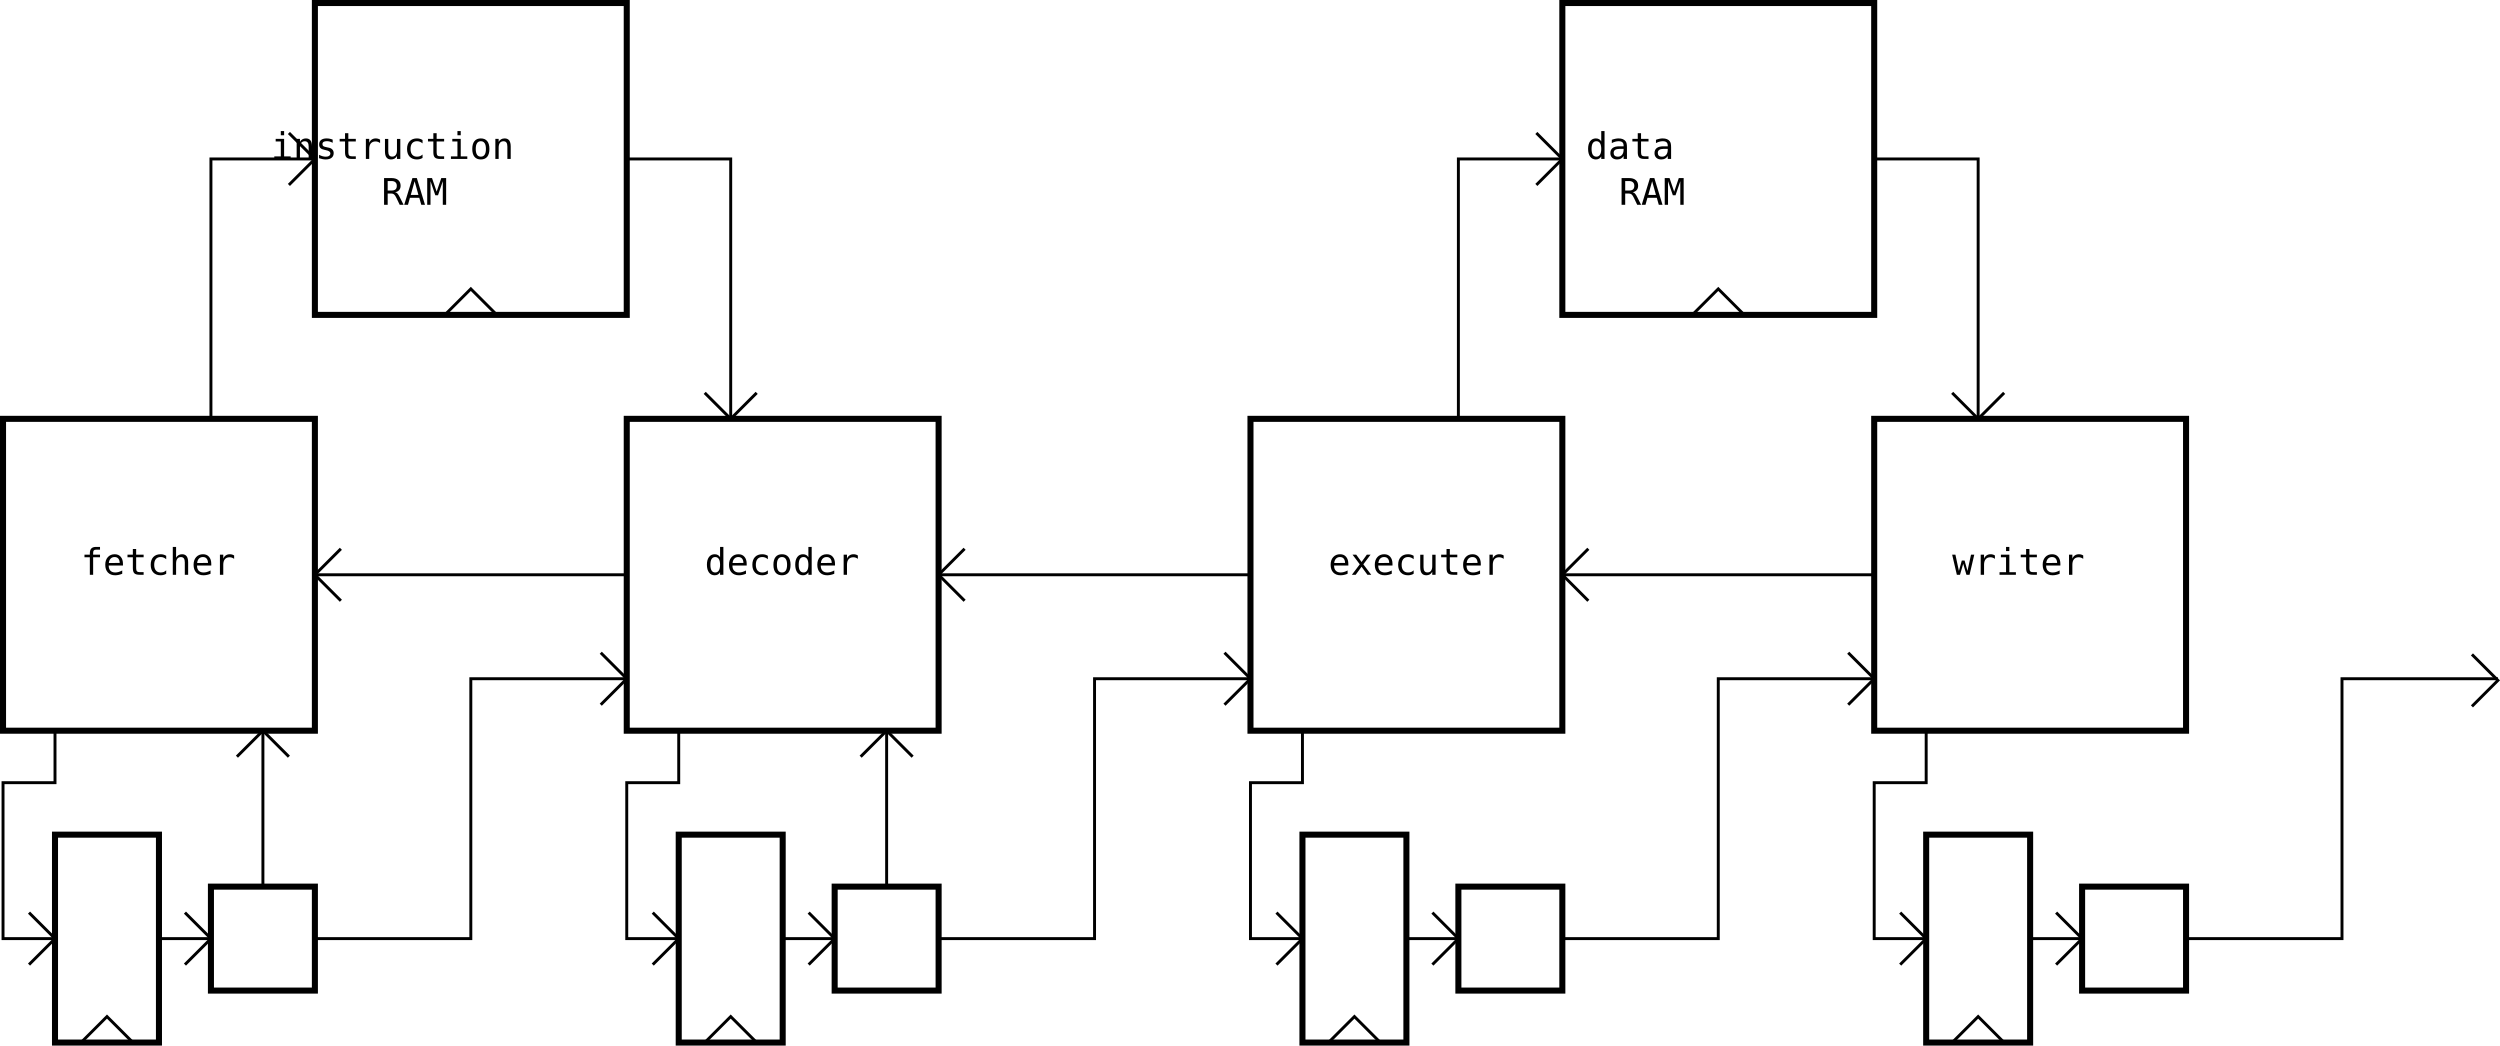
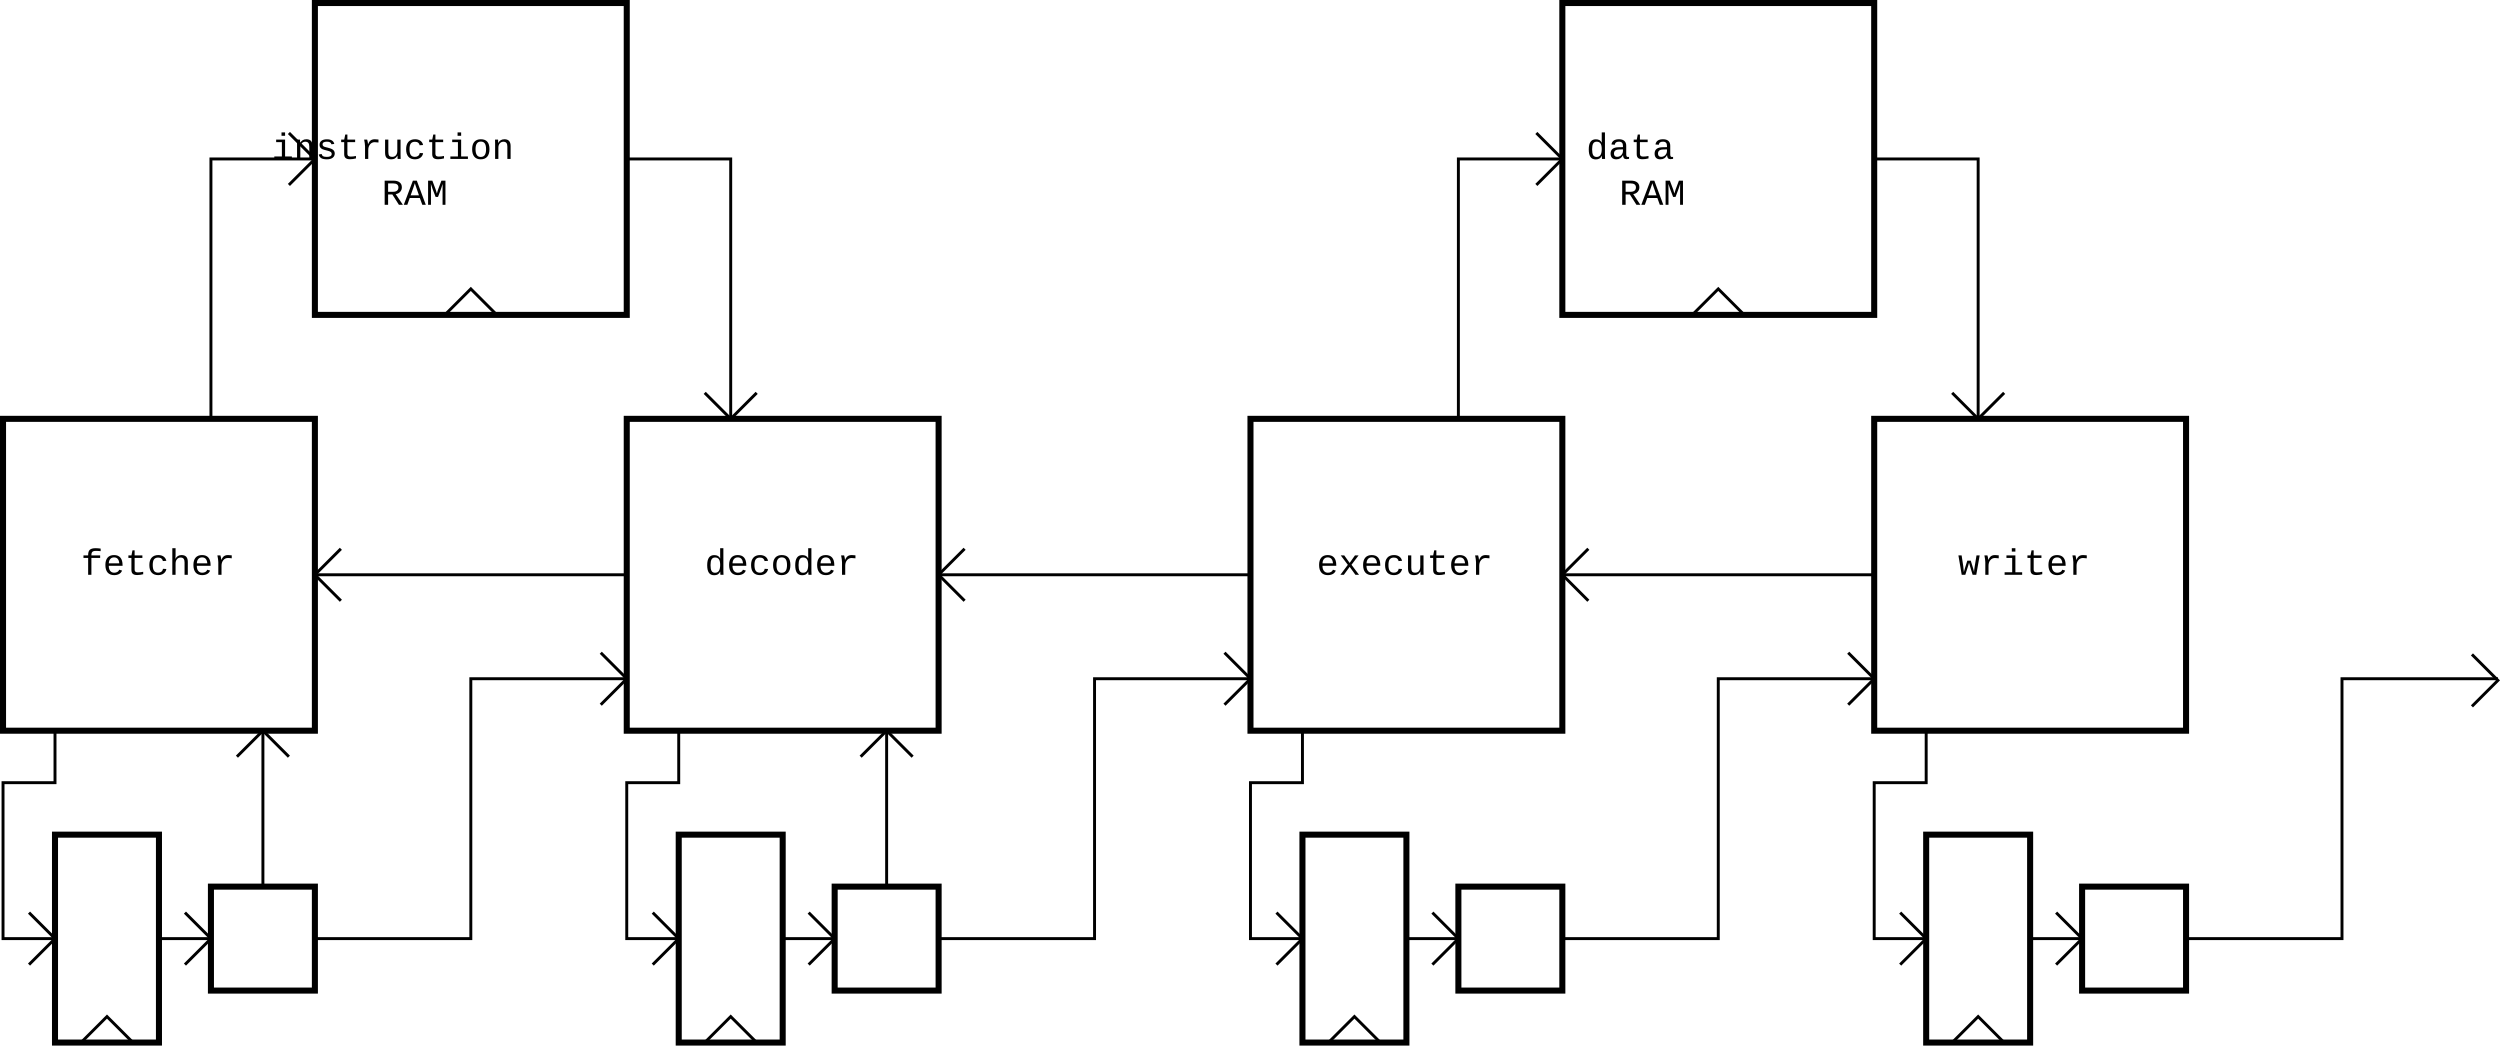
<svg xmlns="http://www.w3.org/2000/svg" width="240.491mm" height="100.582mm" viewBox="0 0 852.132 356.393" id="svg2" version="1.1">
  <defs id="defs4" />
  <g id="layer1" transform="translate(-34.40197,-413.5358)">
    <rect id="rect3363" width="106.299" height="106.299" x="35.433" y="556.299" style="fill:none;stroke:#000000;stroke-width:2.062;stroke-miterlimit:4;stroke-dasharray:none;stroke-opacity:1" />
    <rect style="fill:none;stroke:#000000;stroke-width:2.062;stroke-miterlimit:4;stroke-dasharray:none;stroke-opacity:1" id="rect4165" width="106.299" height="106.299" x="141.732" y="414.567" />
    <rect style="fill:none;stroke:#000000;stroke-width:2.062;stroke-miterlimit:4;stroke-dasharray:none;stroke-opacity:1" id="rect4167" width="106.299" height="106.299" x="248.031" y="556.299" />
    <rect style="fill:none;stroke:#000000;stroke-width:2.062;stroke-miterlimit:4;stroke-dasharray:none;stroke-opacity:1" id="rect4175" width="106.299" height="106.299" x="460.63" y="556.299" />
    <rect style="fill:none;stroke:#000000;stroke-width:2.062;stroke-miterlimit:4;stroke-dasharray:none;stroke-opacity:1" id="rect4179" width="106.299" height="106.299" x="566.929" y="414.567" />
    <rect style="fill:none;stroke:#000000;stroke-width:2.062;stroke-miterlimit:4;stroke-dasharray:none;stroke-opacity:1" id="rect4189" width="106.299" height="106.299" x="673.228" y="556.299" />
    <rect style="fill:none;stroke:#000000;stroke-width:2.062;stroke-miterlimit:4;stroke-dasharray:none;stroke-opacity:1" id="rect4197" width="35.433" height="70.866" x="53.15" y="698.031" />
    <rect style="fill:none;stroke:#000000;stroke-width:2.062;stroke-miterlimit:4;stroke-dasharray:none;stroke-opacity:1" id="rect4199" width="35.433" height="70.866" x="265.748" y="698.031" />
    <rect style="fill:none;stroke:#000000;stroke-width:2.062;stroke-miterlimit:4;stroke-dasharray:none;stroke-opacity:1" id="rect4201" width="35.433" height="70.866" x="478.346" y="698.031" />
    <rect style="fill:none;stroke:#000000;stroke-width:2.062;stroke-miterlimit:4;stroke-dasharray:none;stroke-opacity:1" id="rect4203" width="35.433" height="70.866" x="690.945" y="698.031" />
    <rect style="fill:none;stroke:#000000;stroke-width:2.062;stroke-miterlimit:4;stroke-dasharray:none;stroke-opacity:1" id="rect4213" width="35.433" height="35.433" x="106.299" y="715.748" />
    <rect style="fill:none;stroke:#000000;stroke-width:2.062;stroke-miterlimit:4;stroke-dasharray:none;stroke-opacity:1" id="rect4215" width="35.433" height="35.433" x="318.898" y="715.748" />
    <rect style="fill:none;stroke:#000000;stroke-width:2.062;stroke-miterlimit:4;stroke-dasharray:none;stroke-opacity:1" id="rect4217" width="35.433" height="35.433" x="531.496" y="715.748" />
    <rect style="fill:none;stroke:#000000;stroke-width:2.062;stroke-miterlimit:4;stroke-dasharray:none;stroke-opacity:1" id="rect4219" width="35.433" height="35.433" x="744.094" y="715.748" />
    <path style="fill:none;fill-rule:evenodd;stroke:#000000;stroke-width:1px;stroke-linecap:butt;stroke-linejoin:miter;stroke-opacity:1" d="m 53.15,662.598 0,17.717 -17.717,0 0,53.15 17.717,0" id="path4221" />
    <path style="fill:none;fill-rule:evenodd;stroke:#000000;stroke-width:1px;stroke-linecap:butt;stroke-linejoin:miter;stroke-opacity:1" d="m 124.016,715.748 0,-53.15" id="path4223" />
    <path style="fill:none;fill-rule:evenodd;stroke:#000000;stroke-width:1px;stroke-linecap:butt;stroke-linejoin:miter;stroke-opacity:1" d="m 88.583,733.465 17.717,0" id="path4225" />
    <path style="fill:none;fill-rule:evenodd;stroke:#000000;stroke-width:1px;stroke-linecap:butt;stroke-linejoin:miter;stroke-opacity:1" d="m 141.732,733.465 53.15,0 0,-88.583 53.15,0" id="path4229" />
    <path style="fill:none;fill-rule:evenodd;stroke:#000000;stroke-width:1px;stroke-linecap:butt;stroke-linejoin:miter;stroke-opacity:1" d="m 354.331,733.465 53.15,0 0,-88.583 53.15,0" id="path4251" />
    <path style="fill:none;fill-rule:evenodd;stroke:#000000;stroke-width:1px;stroke-linecap:butt;stroke-linejoin:miter;stroke-opacity:1" d="m 566.929,733.465 53.15,0 0,-88.583 53.15,0" id="path4253" />
    <path style="fill:none;fill-rule:evenodd;stroke:#000000;stroke-width:1px;stroke-linecap:butt;stroke-linejoin:miter;stroke-opacity:1" d="m 301.181,733.465 17.717,0" id="path4255" />
    <path style="fill:none;fill-rule:evenodd;stroke:#000000;stroke-width:1px;stroke-linecap:butt;stroke-linejoin:miter;stroke-opacity:1" d="m 513.78,733.465 17.717,0" id="path4257" />
    <path style="fill:none;fill-rule:evenodd;stroke:#000000;stroke-width:1px;stroke-linecap:butt;stroke-linejoin:miter;stroke-opacity:1" d="m 726.378,733.465 17.717,0" id="path4259" />
    <path style="fill:none;fill-rule:evenodd;stroke:#000000;stroke-width:1px;stroke-linecap:butt;stroke-linejoin:miter;stroke-opacity:1" d="m 336.614,715.748 0,-53.15" id="path4263" />
    <path style="fill:none;fill-rule:evenodd;stroke:#000000;stroke-width:1px;stroke-linecap:butt;stroke-linejoin:miter;stroke-opacity:1" d="m 265.748,662.598 0,17.717 -17.717,0 0,53.15 17.717,0" id="path4267" />
    <path style="fill:none;fill-rule:evenodd;stroke:#000000;stroke-width:1px;stroke-linecap:butt;stroke-linejoin:miter;stroke-opacity:1" d="m 478.346,662.598 0,17.717 -17.717,0 0,53.15 17.717,0" id="path4269" />
    <path style="fill:none;fill-rule:evenodd;stroke:#000000;stroke-width:1px;stroke-linecap:butt;stroke-linejoin:miter;stroke-opacity:1" d="m 690.945,662.598 0,17.717 -17.717,0 0,53.15 17.717,0" id="path4271" />
    <path style="fill:none;fill-rule:evenodd;stroke:#000000;stroke-width:1px;stroke-linecap:butt;stroke-linejoin:miter;stroke-opacity:1" d="m 248.031,609.449 -106.299,0" id="path4273" />
    <path style="fill:none;fill-rule:evenodd;stroke:#000000;stroke-width:1px;stroke-linecap:butt;stroke-linejoin:miter;stroke-opacity:1" d="m 460.63,609.449 -106.299,0" id="path4275" />
    <path style="fill:none;fill-rule:evenodd;stroke:#000000;stroke-width:1px;stroke-linecap:butt;stroke-linejoin:miter;stroke-opacity:1" d="m 673.228,609.449 -106.299,0" id="path4277" />
    <path style="fill:none;fill-rule:evenodd;stroke:#000000;stroke-width:1px;stroke-linecap:butt;stroke-linejoin:miter;stroke-opacity:1" d="m 44.291,724.606 8.858,8.858 -8.858,8.858" id="path4279" />
    <path style="fill:none;fill-rule:evenodd;stroke:#000000;stroke-width:1px;stroke-linecap:butt;stroke-linejoin:miter;stroke-opacity:1" d="m 97.441,724.606 8.858,8.858 -8.858,8.858" id="path4281" />
    <path style="fill:none;fill-rule:evenodd;stroke:#000000;stroke-width:1px;stroke-linecap:butt;stroke-linejoin:miter;stroke-opacity:1" d="m 115.157,671.457 8.858,-8.858 8.858,8.858" id="path4283" />
    <path style="fill:none;fill-rule:evenodd;stroke:#000000;stroke-width:1px;stroke-linecap:butt;stroke-linejoin:miter;stroke-opacity:1" d="m 132.874,458.858 8.858,8.858 -8.858,8.858" id="path4285" />
    <path style="fill:none;fill-rule:evenodd;stroke:#000000;stroke-width:1px;stroke-linecap:butt;stroke-linejoin:miter;stroke-opacity:1" d="m 239.173,636.024 8.858,8.858 -8.858,8.858" id="path4289" />
    <path style="fill:none;fill-rule:evenodd;stroke:#000000;stroke-width:1px;stroke-linecap:butt;stroke-linejoin:miter;stroke-opacity:1" d="m 256.89,724.606 8.858,8.858 -8.858,8.858" id="path4291" />
    <path style="fill:none;fill-rule:evenodd;stroke:#000000;stroke-width:1px;stroke-linecap:butt;stroke-linejoin:miter;stroke-opacity:1" d="m 310.039,724.606 8.858,8.858 -8.858,8.858" id="path4293" />
    <path style="fill:none;fill-rule:evenodd;stroke:#000000;stroke-width:1px;stroke-linecap:butt;stroke-linejoin:miter;stroke-opacity:1" d="m 327.756,671.457 8.858,-8.858 8.858,8.858" id="path4295" />
    <path style="fill:none;fill-rule:evenodd;stroke:#000000;stroke-width:1px;stroke-linecap:butt;stroke-linejoin:miter;stroke-opacity:1" d="m 451.772,636.024 8.858,8.858 -8.858,8.858" id="path4297" />
    <path style="fill:none;fill-rule:evenodd;stroke:#000000;stroke-width:1px;stroke-linecap:butt;stroke-linejoin:miter;stroke-opacity:1" d="m 469.488,724.606 8.858,8.858 -8.858,8.858" id="path4299" />
    <path style="fill:none;fill-rule:evenodd;stroke:#000000;stroke-width:1px;stroke-linecap:butt;stroke-linejoin:miter;stroke-opacity:1" d="m 522.638,724.606 8.858,8.858 -8.858,8.858" id="path4301" />
    <path style="fill:none;fill-rule:evenodd;stroke:#000000;stroke-width:1px;stroke-linecap:butt;stroke-linejoin:miter;stroke-opacity:1" d="m 664.37,636.024 8.858,8.858 -8.858,8.858" id="path4303" />
    <path style="fill:none;fill-rule:evenodd;stroke:#000000;stroke-width:1px;stroke-linecap:butt;stroke-linejoin:miter;stroke-opacity:1" d="m 682.087,724.606 8.858,8.858 -8.858,8.858" id="path4305" />
    <path style="fill:none;fill-rule:evenodd;stroke:#000000;stroke-width:1px;stroke-linecap:butt;stroke-linejoin:miter;stroke-opacity:1" d="m 735.236,724.606 8.858,8.858 -8.858,8.858" id="path4307" />
    <path style="fill:none;fill-rule:evenodd;stroke:#000000;stroke-width:1px;stroke-linecap:butt;stroke-linejoin:miter;stroke-opacity:1" d="m 876.969,636.591 8.858,8.858 -8.858,8.858" id="path4309" />
    <path style="fill:none;fill-rule:evenodd;stroke:#000000;stroke-width:1px;stroke-linecap:butt;stroke-linejoin:miter;stroke-opacity:1" d="m 558.071,458.858 8.858,8.858 -8.858,8.858" id="path4311" />
    <path style="fill:none;fill-rule:evenodd;stroke:#000000;stroke-width:1px;stroke-linecap:butt;stroke-linejoin:miter;stroke-opacity:1" d="m 611.22,520.866 8.858,-8.858 8.858,8.858" id="path4315" />
    <path style="fill:none;fill-rule:evenodd;stroke:#000000;stroke-width:1px;stroke-linecap:butt;stroke-linejoin:miter;stroke-opacity:1" d="m 186.024,520.866 8.858,-8.858 8.858,8.858" id="path4317" />
    <path style="fill:none;fill-rule:evenodd;stroke:#000000;stroke-width:1px;stroke-linecap:butt;stroke-linejoin:miter;stroke-opacity:1" d="m 62.008,768.898 8.858,-8.858 8.858,8.858" id="path4319" />
    <path style="fill:none;fill-rule:evenodd;stroke:#000000;stroke-width:1px;stroke-linecap:butt;stroke-linejoin:miter;stroke-opacity:1" d="m 274.606,768.898 8.858,-8.858 8.858,8.858" id="path4321" />
    <path style="fill:none;fill-rule:evenodd;stroke:#000000;stroke-width:1px;stroke-linecap:butt;stroke-linejoin:miter;stroke-opacity:1" d="m 487.205,768.898 8.858,-8.858 8.858,8.858" id="path4323" />
    <path style="fill:none;fill-rule:evenodd;stroke:#000000;stroke-width:1px;stroke-linecap:butt;stroke-linejoin:miter;stroke-opacity:1" d="m 699.803,768.898 8.858,-8.858 8.858,8.858" id="path4325" />
    <path style="fill:none;fill-rule:evenodd;stroke:#000000;stroke-width:1px;stroke-linecap:butt;stroke-linejoin:miter;stroke-opacity:1" d="m 141.732,609.449 8.858,-8.858 z" id="path4327" />
    <path style="fill:none;fill-rule:evenodd;stroke:#000000;stroke-width:1px;stroke-linecap:butt;stroke-linejoin:miter;stroke-opacity:1" d="m 150.591,618.307 -8.858,-8.858" id="path4329" />
    <path style="fill:none;fill-rule:evenodd;stroke:#000000;stroke-width:1px;stroke-linecap:butt;stroke-linejoin:miter;stroke-opacity:1" d="m 363.189,600.591 -8.858,8.858 8.858,8.858" id="path4331" />
    <path style="fill:none;fill-rule:evenodd;stroke:#000000;stroke-width:1px;stroke-linecap:butt;stroke-linejoin:miter;stroke-opacity:1" d="m 575.787,600.591 -8.858,8.858 8.858,8.858" id="path4333" />
    <text xml:space="preserve" style="font-style:normal;font-variant:normal;font-weight:normal;font-stretch:normal;font-size:12.5px;line-height:125%;font-family:monospace;-inkscape-font-specification:monospace;letter-spacing:0px;word-spacing:0px;fill:#000000;fill-opacity:1;stroke:none;stroke-width:1px;stroke-linecap:butt;stroke-linejoin:miter;stroke-opacity:1" x="70.866" y="609.449" id="text4335">
      <tspan id="tspan4337" x="70.866" y="609.449" />
    </text>
-     <text xml:space="preserve" style="font-style:normal;font-variant:normal;font-weight:normal;font-stretch:normal;font-size:12.5px;line-height:125%;font-family:'Andale Mono';-inkscape-font-specification:'Andale Mono';letter-spacing:0px;word-spacing:0px;fill:#000000;fill-opacity:1;stroke:none;stroke-width:1px;stroke-linecap:butt;stroke-linejoin:miter;stroke-opacity:1" x="70.866" y="600.591" id="text4339">
+     <text xml:space="preserve" style="font-style:normal;font-variant:normal;font-weight:normal;font-stretch:normal;font-size:12.5px;line-height:125%;font-family:'Courier New';-inkscape-font-specification:'Courier New';letter-spacing:0px;word-spacing:0px;fill:#000000;fill-opacity:1;stroke:none;stroke-width:1px;stroke-linecap:butt;stroke-linejoin:miter;stroke-opacity:1" x="70.866" y="600.591" id="text4339">
      <tspan id="tspan4341" x="70.866" y="600.591" />
    </text>
    <text xml:space="preserve" style="font-style:normal;font-weight:normal;font-size:12.5px;line-height:125%;font-family:sans-serif;letter-spacing:0px;word-spacing:0px;fill:#000000;fill-opacity:1;stroke:none;stroke-width:1px;stroke-linecap:butt;stroke-linejoin:miter;stroke-opacity:1" x="70.866" y="600.591" id="text4343">
      <tspan id="tspan4345" x="70.866" y="600.591" />
      <tspan x="70.866" y="616.216" id="tspan4347" />
    </text>
    <text xml:space="preserve" style="font-style:normal;font-weight:normal;font-size:12.5px;line-height:125%;font-family:sans-serif;letter-spacing:0px;word-spacing:0px;fill:#000000;fill-opacity:1;stroke:none;stroke-width:1px;stroke-linecap:butt;stroke-linejoin:miter;stroke-opacity:1" x="62.008" y="609.449" id="text4349">
      <tspan id="tspan4351" x="62.008" y="609.449" />
    </text>
    <text xml:space="preserve" style="font-style:normal;font-weight:normal;font-size:12.5px;line-height:125%;font-family:sans-serif;letter-spacing:0px;word-spacing:0px;fill:#000000;fill-opacity:1;stroke:none;stroke-width:1px;stroke-linecap:butt;stroke-linejoin:miter;stroke-opacity:1" x="88.583" y="609.449" id="text4353">
      <tspan id="tspan4355" x="88.583" y="609.449" />
    </text>
    <text xml:space="preserve" style="font-style:normal;font-weight:normal;font-size:12.5px;line-height:125%;font-family:sans-serif;letter-spacing:0px;word-spacing:0px;fill:#000000;fill-opacity:1;stroke:none;stroke-width:1px;stroke-linecap:butt;stroke-linejoin:miter;stroke-opacity:1" x="70.866" y="600.591" id="text4357">
      <tspan id="tspan4359" x="70.866" y="600.591" />
    </text>
-     <text xml:space="preserve" style="font-style:normal;font-variant:normal;font-weight:normal;font-stretch:normal;font-size:12.5px;line-height:125%;font-family:'Andale Mono';-inkscape-font-specification:'Andale Mono, Normal';text-align:start;letter-spacing:0px;word-spacing:0px;writing-mode:lr-tb;text-anchor:start;fill:#000000;fill-opacity:1;stroke:none;stroke-width:1px;stroke-linecap:butt;stroke-linejoin:miter;stroke-opacity:1" x="70.866" y="600.591" id="text4361">
+     <text xml:space="preserve" style="font-style:normal;font-variant:normal;font-weight:normal;font-stretch:normal;font-size:12.5px;line-height:125%;font-family:'Courier New';-inkscape-font-specification:'Courier New, Normal';text-align:start;letter-spacing:0px;word-spacing:0px;writing-mode:lr-tb;text-anchor:start;fill:#000000;fill-opacity:1;stroke:none;stroke-width:1px;stroke-linecap:butt;stroke-linejoin:miter;stroke-opacity:1" x="70.866" y="600.591" id="text4361">
      <tspan id="tspan4363" x="70.866" y="600.591" />
    </text>
-     <text xml:space="preserve" style="font-style:normal;font-variant:normal;font-weight:normal;font-stretch:normal;font-size:12.5px;line-height:125%;font-family:'Andale Mono';-inkscape-font-specification:'Andale Mono, Normal';text-align:start;letter-spacing:0px;word-spacing:0px;writing-mode:lr-tb;text-anchor:start;fill:#000000;fill-opacity:1;stroke:none;stroke-width:1px;stroke-linecap:butt;stroke-linejoin:miter;stroke-opacity:1" x="62.008" y="609.449" id="text4365">
+     <text xml:space="preserve" style="font-style:normal;font-variant:normal;font-weight:normal;font-stretch:normal;font-size:12.5px;line-height:125%;font-family:'Courier New';-inkscape-font-specification:'Courier New, Normal';text-align:start;letter-spacing:0px;word-spacing:0px;writing-mode:lr-tb;text-anchor:start;fill:#000000;fill-opacity:1;stroke:none;stroke-width:1px;stroke-linecap:butt;stroke-linejoin:miter;stroke-opacity:1" x="62.008" y="609.449" id="text4365">
      <tspan id="tspan4367" x="62.008" y="609.449">fetcher</tspan>
    </text>
-     <text xml:space="preserve" style="font-style:normal;font-variant:normal;font-weight:normal;font-stretch:normal;font-size:12.5px;line-height:125%;font-family:'Andale Mono';-inkscape-font-specification:'Andale Mono, Normal';text-align:start;letter-spacing:0px;word-spacing:0px;writing-mode:lr-tb;text-anchor:start;fill:#000000;fill-opacity:1;stroke:none;stroke-width:1px;stroke-linecap:butt;stroke-linejoin:miter;stroke-opacity:1" x="274.606" y="609.449" id="text4369">
+     <text xml:space="preserve" style="font-style:normal;font-variant:normal;font-weight:normal;font-stretch:normal;font-size:12.5px;line-height:125%;font-family:'Courier New';-inkscape-font-specification:'Courier New, Normal';text-align:start;letter-spacing:0px;word-spacing:0px;writing-mode:lr-tb;text-anchor:start;fill:#000000;fill-opacity:1;stroke:none;stroke-width:1px;stroke-linecap:butt;stroke-linejoin:miter;stroke-opacity:1" x="274.606" y="609.449" id="text4369">
      <tspan id="tspan4371" x="274.606" y="609.449">decoder</tspan>
    </text>
-     <text xml:space="preserve" style="font-style:normal;font-variant:normal;font-weight:normal;font-stretch:normal;font-size:12.5px;line-height:125%;font-family:'Andale Mono';-inkscape-font-specification:'Andale Mono, Normal';text-align:start;letter-spacing:0px;word-spacing:0px;writing-mode:lr-tb;text-anchor:start;fill:#000000;fill-opacity:1;stroke:none;stroke-width:1px;stroke-linecap:butt;stroke-linejoin:miter;stroke-opacity:1" x="487.205" y="609.449" id="text4373">
-       <tspan id="tspan4375" x="487.205" y="609.449">executer</tspan>
+     <text xml:space="preserve" style="font-style:normal;font-variant:normal;font-weight:normal;font-stretch:normal;font-size:12.5px;line-height:125%;font-family:'Courier New';-inkscape-font-specification:'Courier New, Normal';text-align:start;letter-spacing:0px;word-spacing:0px;writing-mode:lr-tb;text-anchor:start;fill:#000000;fill-opacity:1;stroke:none;stroke-width:1px;stroke-linecap:butt;stroke-linejoin:miter;stroke-opacity:1" x="483.205" y="609.449" id="text4373">
+       <tspan id="tspan4375" x="483.205" y="609.449">executer</tspan>
    </text>
-     <text xml:space="preserve" style="font-style:normal;font-variant:normal;font-weight:normal;font-stretch:normal;font-size:12.5px;line-height:125%;font-family:'Andale Mono';-inkscape-font-specification:'Andale Mono, Normal';text-align:start;letter-spacing:0px;word-spacing:0px;writing-mode:lr-tb;text-anchor:start;fill:#000000;fill-opacity:1;stroke:none;stroke-width:1px;stroke-linecap:butt;stroke-linejoin:miter;stroke-opacity:1" x="699.803" y="609.449" id="text4377">
-       <tspan x="699.803" y="609.449" id="tspan4381">writer</tspan>
+     <text xml:space="preserve" style="font-style:normal;font-variant:normal;font-weight:normal;font-stretch:normal;font-size:12.5px;line-height:125%;font-family:'Courier New';-inkscape-font-specification:'Courier New, Normal';text-align:start;letter-spacing:0px;word-spacing:0px;writing-mode:lr-tb;text-anchor:start;fill:#000000;fill-opacity:1;stroke:none;stroke-width:1px;stroke-linecap:butt;stroke-linejoin:miter;stroke-opacity:1" x="701.803" y="609.449" id="text4377">
+       <tspan x="701.803" y="609.449" id="tspan4381">writer</tspan>
    </text>
-     <text xml:space="preserve" style="font-style:normal;font-variant:normal;font-weight:normal;font-stretch:normal;font-size:12.5px;line-height:125%;font-family:'Andale Mono';-inkscape-font-specification:'Andale Mono, Normal';text-align:start;letter-spacing:0px;word-spacing:0px;writing-mode:lr-tb;text-anchor:start;fill:#000000;fill-opacity:1;stroke:none;stroke-width:1px;stroke-linecap:butt;stroke-linejoin:miter;stroke-opacity:1" x="191.331" y="457.848" id="text4385">
+     <text xml:space="preserve" style="font-style:normal;font-variant:normal;font-weight:normal;font-stretch:normal;font-size:12.5px;line-height:125%;font-family:'Courier New';-inkscape-font-specification:'Courier New, Normal';text-align:start;letter-spacing:0px;word-spacing:0px;writing-mode:lr-tb;text-anchor:start;fill:#000000;fill-opacity:1;stroke:none;stroke-width:1px;stroke-linecap:butt;stroke-linejoin:miter;stroke-opacity:1" x="191.331" y="457.848" id="text4385">
      <tspan x="191.331" y="457.848" id="tspan4389" style="text-align:center;text-anchor:middle" />
    </text>
-     <text xml:space="preserve" style="font-style:normal;font-variant:normal;font-weight:normal;font-stretch:normal;font-size:12.5px;line-height:125%;font-family:'Andale Mono';-inkscape-font-specification:'Andale Mono, Normal';text-align:start;letter-spacing:0px;word-spacing:0px;writing-mode:lr-tb;text-anchor:start;fill:#000000;fill-opacity:1;stroke:none;stroke-width:1px;stroke-linecap:butt;stroke-linejoin:miter;stroke-opacity:1" x="159.449" y="450" id="text4393">
+     <text xml:space="preserve" style="font-style:normal;font-variant:normal;font-weight:normal;font-stretch:normal;font-size:12.5px;line-height:125%;font-family:'Courier New';-inkscape-font-specification:'Courier New, Normal';text-align:start;letter-spacing:0px;word-spacing:0px;writing-mode:lr-tb;text-anchor:start;fill:#000000;fill-opacity:1;stroke:none;stroke-width:1px;stroke-linecap:butt;stroke-linejoin:miter;stroke-opacity:1" x="159.449" y="450" id="text4393">
      <tspan id="tspan4395" x="159.449" y="450" />
    </text>
-     <text xml:space="preserve" style="font-style:normal;font-variant:normal;font-weight:normal;font-stretch:normal;font-size:12.5px;line-height:125%;font-family:'Andale Mono';-inkscape-font-specification:'Andale Mono, Normal';text-align:start;letter-spacing:0px;word-spacing:0px;writing-mode:lr-tb;text-anchor:start;fill:#000000;fill-opacity:1;stroke:none;stroke-width:1px;stroke-linecap:butt;stroke-linejoin:miter;stroke-opacity:1" x="150.591" y="450" id="text4397">
+     <text xml:space="preserve" style="font-style:normal;font-variant:normal;font-weight:normal;font-stretch:normal;font-size:12.5px;line-height:125%;font-family:'Courier New';-inkscape-font-specification:'Courier New, Normal';text-align:start;letter-spacing:0px;word-spacing:0px;writing-mode:lr-tb;text-anchor:start;fill:#000000;fill-opacity:1;stroke:none;stroke-width:1px;stroke-linecap:butt;stroke-linejoin:miter;stroke-opacity:1" x="150.591" y="450" id="text4397">
      <tspan x="150.591" y="450" id="tspan4401" />
    </text>
-     <text xml:space="preserve" style="font-style:normal;font-variant:normal;font-weight:normal;font-stretch:normal;font-size:12.5px;line-height:125%;font-family:'Andale Mono';-inkscape-font-specification:'Andale Mono, Normal';text-align:center;letter-spacing:0px;word-spacing:0px;writing-mode:lr-tb;text-anchor:middle;fill:#000000;fill-opacity:1;stroke:none;stroke-width:1px;stroke-linecap:butt;stroke-linejoin:miter;stroke-opacity:1" x="194.535" y="467.717" id="text4405">
+     <text xml:space="preserve" style="font-style:normal;font-variant:normal;font-weight:normal;font-stretch:normal;font-size:12.5px;line-height:125%;font-family:'Courier New';-inkscape-font-specification:'Courier New, Normal';text-align:center;letter-spacing:0px;word-spacing:0px;writing-mode:lr-tb;text-anchor:middle;fill:#000000;fill-opacity:1;stroke:none;stroke-width:1px;stroke-linecap:butt;stroke-linejoin:miter;stroke-opacity:1" x="194.535" y="467.717" id="text4405">
      <tspan id="tspan4407" x="194.535" y="467.717">instruction</tspan>
      <tspan x="194.535" y="483.342" id="tspan4409">RAM</tspan>
    </text>
-     <text xml:space="preserve" style="font-style:normal;font-variant:normal;font-weight:normal;font-stretch:normal;font-size:12.5px;line-height:125%;font-family:'Andale Mono';-inkscape-font-specification:'Andale Mono, Normal';text-align:center;letter-spacing:0px;word-spacing:0px;writing-mode:lr-tb;text-anchor:middle;fill:#000000;fill-opacity:1;stroke:none;stroke-width:1px;stroke-linecap:butt;stroke-linejoin:miter;stroke-opacity:1" x="616.348" y="467.717" id="text4411">
+     <text xml:space="preserve" style="font-style:normal;font-variant:normal;font-weight:normal;font-stretch:normal;font-size:12.5px;line-height:125%;font-family:'Courier New';-inkscape-font-specification:'Courier New, Normal';text-align:center;letter-spacing:0px;word-spacing:0px;writing-mode:lr-tb;text-anchor:middle;fill:#000000;fill-opacity:1;stroke:none;stroke-width:1px;stroke-linecap:butt;stroke-linejoin:miter;stroke-opacity:1" x="616.348" y="467.717" id="text4411">
      <tspan id="tspan4413" x="616.348" y="467.717">data</tspan>
      <tspan x="616.348" y="483.342" id="tspan4415">RAM</tspan>
    </text>
    <path style="fill:none;fill-rule:evenodd;stroke:#000000;stroke-width:1px;stroke-linecap:butt;stroke-linejoin:miter;stroke-opacity:1" d="m 106.299,556.299 0,-88.583 35.433,0" id="path4417" />
    <path style="fill:none;fill-rule:evenodd;stroke:#000000;stroke-width:1px;stroke-linecap:butt;stroke-linejoin:miter;stroke-opacity:1" d="m 531.496,556.299 0,-88.583 35.433,0" id="path4419" />
    <path style="fill:none;fill-rule:evenodd;stroke:#000000;stroke-width:1px;stroke-linecap:butt;stroke-linejoin:miter;stroke-opacity:1" d="m 673.228,467.717 35.433,0 0,88.583" id="path4421" />
    <path style="fill:none;fill-rule:evenodd;stroke:#000000;stroke-width:1px;stroke-linecap:butt;stroke-linejoin:miter;stroke-opacity:1" d="m 248.031,467.717 35.433,0 0,88.583" id="path4423" />
    <path style="fill:none;fill-rule:evenodd;stroke:#000000;stroke-width:1px;stroke-linecap:butt;stroke-linejoin:miter;stroke-opacity:1" d="m 274.606,547.441 8.858,8.858 8.858,-8.858" id="path4425" />
    <path style="fill:none;fill-rule:evenodd;stroke:#000000;stroke-width:1px;stroke-linecap:butt;stroke-linejoin:miter;stroke-opacity:1" d="m 699.803,547.441 8.858,8.858 8.858,-8.858" id="path4427" />
    <path style="fill:none;fill-rule:evenodd;stroke:#000000;stroke-width:1px;stroke-linecap:butt;stroke-linejoin:miter;stroke-opacity:1" d="m 779.528,733.465 53.15,0 0,-88.583 53.15,0" id="path4232" />
  </g>
</svg>
